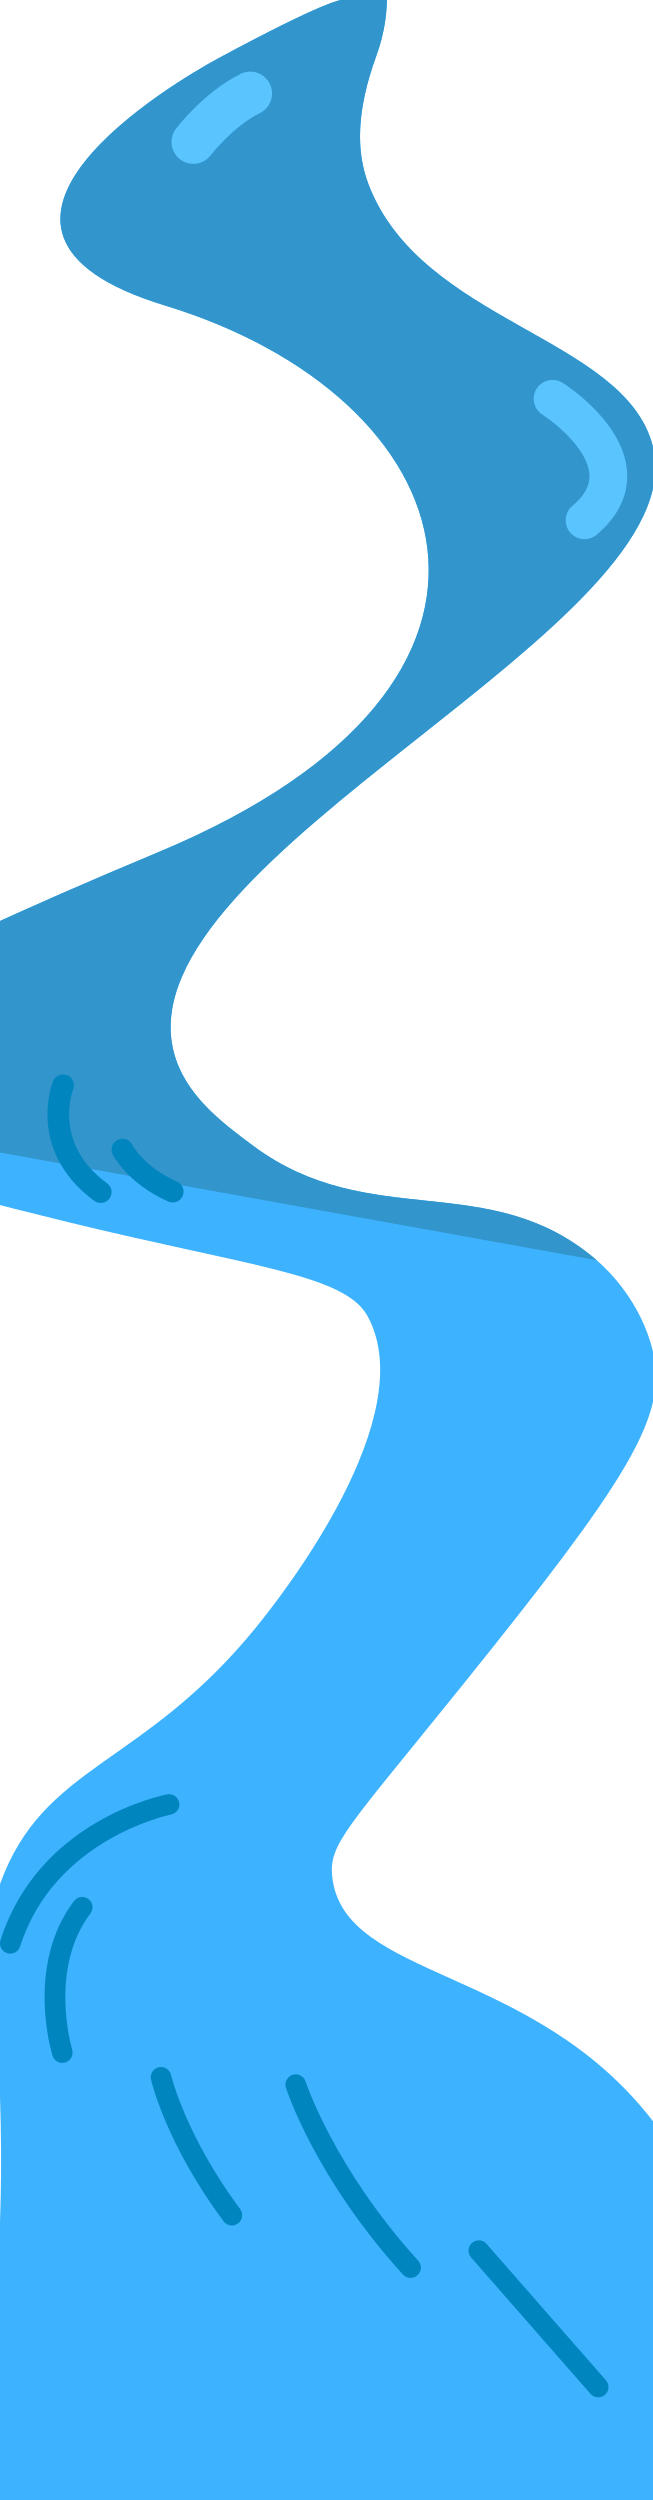
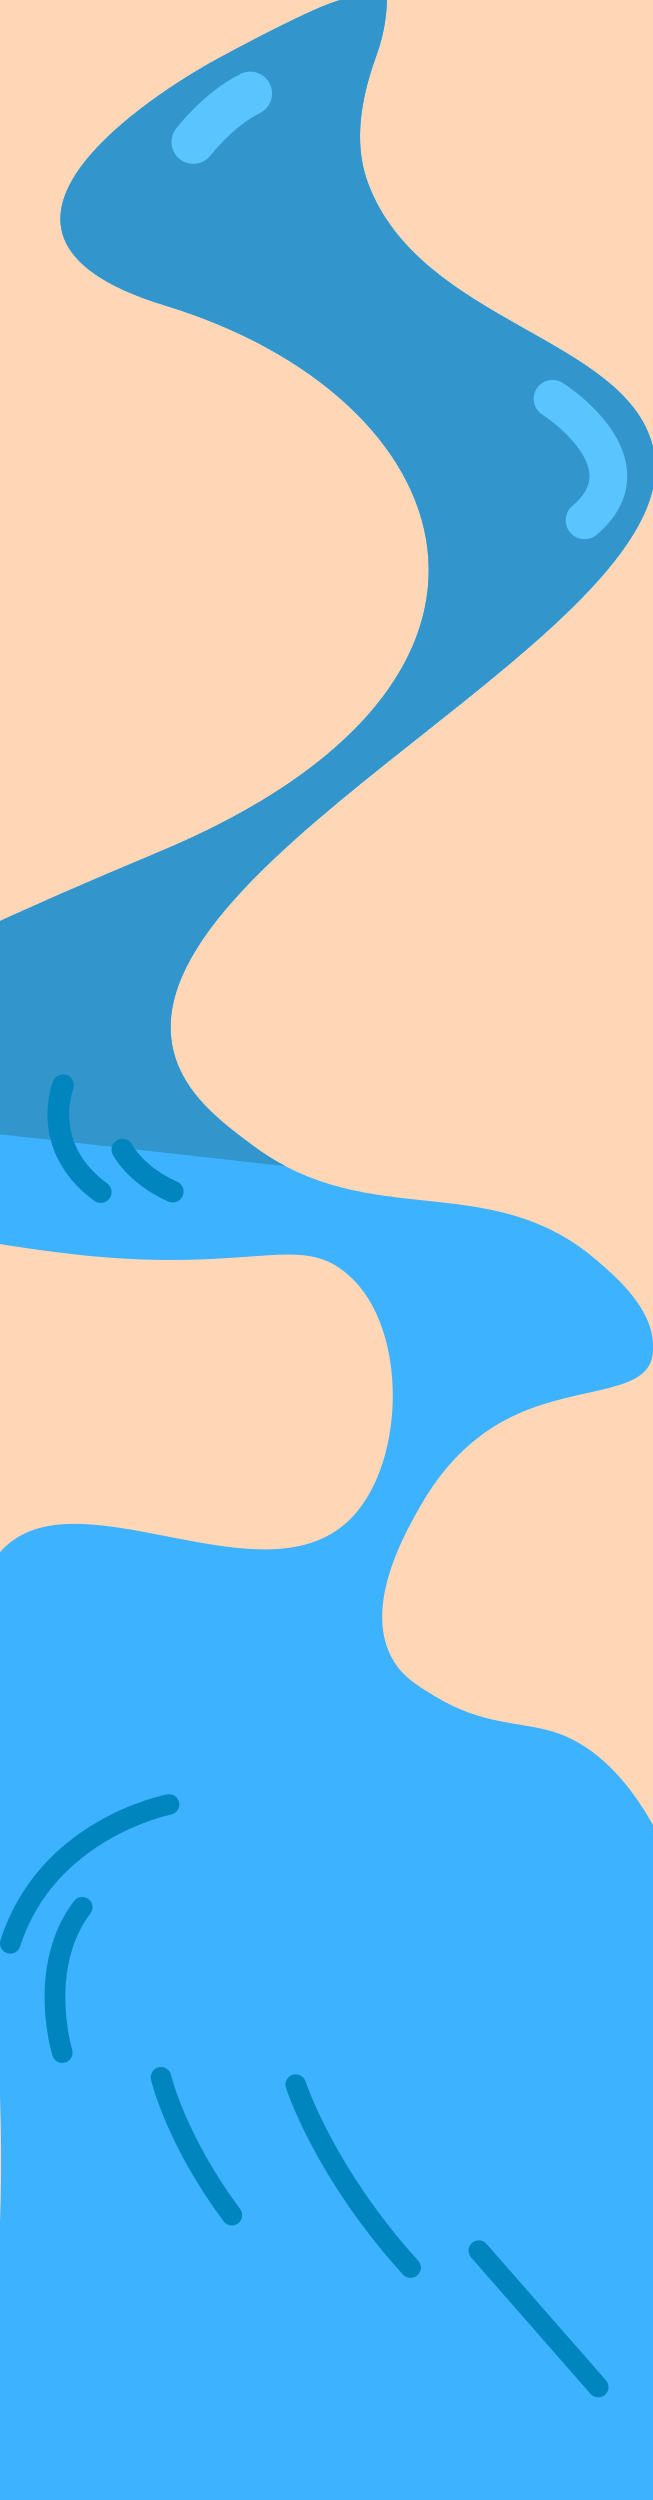
<svg xmlns="http://www.w3.org/2000/svg" version="1.1" id="Calque_2_1_" x="0px" y="0px" viewBox="0 0 1920 7352" style="enable-background:new 0 0 1920 7352;" xml:space="preserve">
  <style type="text/css">
- 	.st0{fill:#3DB2FF;}
- 	.st1{fill:#3295CC;}
- 	.st2{fill:#5AC4FF;}
- 	.st3{fill:#0085BF;}
+ 	.st0{fill:#FFD7B6;stroke:#000000;stroke-miterlimit:10;}
+ 	.st1{fill:#3DB2FF;}
+ 	.st2{fill:#3295CC;}
+ 	.st3{fill:#5AC4FF;}
+ 	.st4{fill:#0085BF;}
</style>
-   <path class="st0" d="M1003.1,0c0,0-43.3,0-362.9,172.5C527,233.7-238.4,678.1,484.7,898.3c879.2,267.7,1185.9,1104.3-17.3,1607  c-819.3,342.3-1259.9,580.4-1241.8,744.3c4,36.5,39,116.1,974,344.3c535.4,130.7,814.1,153.6,881.3,276.5  c161.1,294.7-250.3,820-328.3,915.8c-335,411.5-624.3,400.3-752.5,754.1c-58.1,160.3-13.7,205.3,0,628.3  C28,7033-145.8,7165,0.1,7351.9c137.3,175.8,301.6,72.3,1443.7,181.8c357.6,34.3,466.8,56.4,570.2-25.9  c257.5-204.9,221.7-860.3-94-1270.1c-353.4-458.6-908-415.3-942.8-717.1c-11.3-97.8,42.4-142,380.2-561.6  c492.1-611.3,608.2-795.9,562.7-985c-34.9-144.9-130.7-238.1-165.2-267.8c-316.6-272.6-666.3-80.5-1010.9-337  c-91.3-67.9-201.4-149.9-233.3-276.5C365.4,2516.1,2053.3,1841.9,1920,1313c-81.5-323.1-682.3-363.5-836.9-772.4  c-36.1-95.5-35.1-215.5,23.7-376.7C1305.8-381.3,467.4-803.3,1003.1,0z" />
-   <path class="st0" d="M2739.7,3550.8" />
-   <path class="st0" d="M2601.5,6039.1" />
-   <path class="st1" d="M1754.9,3706.2c-316.6-272.6-666.3-80.5-1010.9-337c-91.3-67.9-201.4-149.9-233.3-276.5  C365.4,2516.1,2053.3,1841.9,1920,1313c-81.5-323.1-682.3-363.5-836.9-772.4c-36.1-95.5-35.1-215.5,23.7-376.7  c199-545.2-639.4-967.2-103.7-163.9c0,0-43.3,0-362.9,172.5C527,233.7-238.4,678.1,484.7,898.3c879.2,267.7,1185.9,1104.3-17.3,1607  c-819.3,342.3-1259.9,580.4-1241.8,744.3" />
-   <path class="st2" d="M729.2,210.9c26.1-2.7,52.2,10.7,64.3,35.6c15.6,31.8,2.6,70.3-29.2,86.1c-78.8,38.8-144.1,123.1-144.7,124  c-21.6,28.1-61.9,33.5-90,12.1c-28.1-21.4-33.6-61.7-12.2-90c3.4-4.4,83.7-109,190.2-161.4C714.6,213.7,721.8,211.7,729.2,210.9z" />
-   <path class="st2" d="M1719,1585.7c-15.8,0-31.5-6.7-42.4-19.7c-19.8-23.4-16.8-58.3,6.5-78.2c36-30.3,52.5-60.8,50.3-92.8  c-4.9-74.4-101.4-152-138.3-175.6c-25.8-16.5-33.3-50.7-16.8-76.5c16.5-25.8,50.6-33.4,76.5-16.9c18.3,11.6,179.6,118.2,189.3,261.4  c3.2,47.4-9.7,117.9-89.4,185.3C1744.3,1581.4,1731.6,1585.7,1719,1585.7L1719,1585.7z" />
-   <path class="st3" d="M296.2,3537.7c-6.5,0-13.2-2-18.8-6.1c-104.2-76.3-132-167.5-136.9-230.6c-5.4-68.4,14.5-119.1,15.4-121.2  c6.5-16.4,25.2-24.4,41.5-17.8c16.4,6.5,24.3,25.1,17.8,41.4c-2.7,6.9-59.6,159.9,99.9,276.7c14.2,10.5,17.3,30.4,6.9,44.6  C315.7,3533.2,306,3537.8,296.2,3537.7L296.2,3537.7z" />
-   <path class="st3" d="M507.8,3536.2c-4.3,0-8.7-0.9-12.9-2.7c-119.9-53-161.8-135.2-163.5-138.6c-7.8-15.8-1.4-35,14.5-42.8  c15.7-7.8,34.8-1.4,42.7,14.2c0.7,1.4,35.3,66,132.2,108.8c16.1,7.1,23.5,26,16.3,42.2C531.8,3529.1,520.1,3536.2,507.8,3536.2  L507.8,3536.2z" />
-   <path class="st3" d="M1736.5,7039.9l-351.3-401.3c-11-12.6-9.8-31.6,2.8-42.7c12.5-11,31.6-9.8,42.7,2.8l351.3,401.3  c11,12.6,9.8,31.6-2.8,42.7c-6.9,6-15.6,8.4-24,7.2C1748.1,7048.9,1741.5,7045.6,1736.5,7039.9z" />
-   <path class="st3" d="M179.1,6066.3c-11.3-1.5-21.2-9.5-24.8-21.1c-3.3-10.8-79.5-266.2,63.4-454.7c10.1-13.3,29.1-16,42.4-5.9  c13.3,10.1,15.9,29,5.9,42.4c-124,163.5-54.5,398.1-53.8,400.4l0,0c4.8,16-4.1,32.9-20.1,37.8  C187.7,6066.5,183.3,6066.8,179.1,6066.3L179.1,6066.3z" />
-   <path class="st3" d="M26.2,5745.1c-1.7-0.2-3.4-0.6-5.1-1.2c-15.9-5.1-24.7-22.1-19.7-38c112.2-352.6,474.7-426.1,490.1-429  c16.5-3.2,32.2,7.5,35.4,23.9c3.2,16.4-7.5,32.2-23.9,35.4c-3.4,0.7-342.8,70.2-443.8,388C54.6,5738.5,40.5,5747,26.2,5745.1  L26.2,5745.1z" />
-   <path class="st3" d="M1203.3,6698.6c-6.8-0.9-13.3-4.1-18.3-9.6c-256.6-282.5-340.6-538.6-344.1-549.4c-5.1-15.9,3.7-32.8,19.6-38  c16-5.1,32.9,3.6,38.1,19.5c0.8,2.5,84.1,255,331.3,527.2c11.3,12.3,10.3,31.5-2,42.7C1220.9,6697.2,1211.8,6699.7,1203.3,6698.6  L1203.3,6698.6z" />
-   <path class="st3" d="M677.8,6544.5c-7.8-1.1-15.2-5.1-20.2-11.9c-168-226.1-211.8-409.2-213.5-416.9c-3.8-16.2,6.4-32.5,22.6-36.3  c16.2-3.8,32.5,6.4,36.3,22.6c0.4,1.7,42.6,178.4,203.2,394.5c9.9,13.4,7.2,32.3-6.3,42.3C693.2,6543.7,685.2,6545.5,677.8,6544.5  L677.8,6544.5z" />
+   <rect x="-267.4" y="-75" class="st0" width="2332.8" height="7776" />
+   <path class="st1" d="M1003.1,0c0,0-43.3,0-362.9,172.5C527,233.7-238.4,678.1,484.7,898.3c879.2,267.7,1185.9,1104.3-17.3,1607  c-819.3,342.3-1259.9,580.4-1241.8,744.3c0.3,2.8,0.9,4.9,1.9,9.2c70.5,312.8,755.5,400.3,945,424.5c486,62.1,657.8-32.5,791.4,26.4  c23.6,10.4,43,23.9,63.9,42.7c171.1,153.9,165.5,542.3,8.6,708.5C781.2,4731.3,217.7,4315.5,0,4564.6  c-184.3,210.9-33.9,799.1-24.6,1069c0.2,6.2,1.9,56.7,4.9,125.8c1,21.7,2,44.9,3.4,71.1c6.3,125.9,11.5,184,16.5,338.1  C28,7033-145.8,7165,0.1,7351.9c137.3,175.8,301.6,72.3,1443.7,181.8c451.1,43.2,476.3,35.9,570.2-25.9  c216.8-142.7,137-628.6,16.1-1534.8c-31.6-236.7-56-425.3-69.1-527c-115.1-244.6-242-325.7-337-354.2  c-95.8-28.8-205.2-18.1-345.6-103.7c-53.4-32.5-92.3-56.2-121-103.7c-89.1-147.6,23.7-355,60.8-423.2  c33.3-61.2,109.1-200.7,267.6-285.3c191.3-102.2,401.3-70.2,431.2-180.3c2-7.4,2.4-12.7,3.1-21.5c9.8-118.1-105.6-216.5-165.2-267.8  c-316.6-272.6-666.3-80.5-1010.9-337c-91.3-67.9-201.4-149.9-233.3-276.5C365.4,2516.1,2053.3,1841.9,1920,1313  c-81.5-323.1-682.3-363.5-836.9-772.4c-36.1-95.5-35.1-215.5,23.7-376.7C1305.8-381.3,467.4-803.3,1003.1,0z" />
+   <path class="st1" d="M2739.7,3550.8" />
+   <path class="st1" d="M2601.5,6039.1" />
+   <path class="st2" d="M839.4,3429.4c-31.8-16.7-63.7-36.6-95.4-60.2c-91.3-67.9-201.4-149.9-233.3-276.5  C365.4,2516.1,2053.3,1841.9,1920,1313c-81.5-323.1-682.3-363.5-836.9-772.4c-36.1-95.5-35.1-215.5,23.7-376.7  c199-545.2-639.4-967.2-103.7-163.9c0,0-43.3,0-362.9,172.5C527,233.7-238.4,678.1,484.7,898.3c879.2,267.7,1185.9,1104.3-17.3,1607  c-819.3,342.3-1259.9,580.4-1241.8,744.3" />
+   <path class="st3" d="M729.2,210.9c26.1-2.7,52.2,10.7,64.3,35.6c15.6,31.8,2.6,70.3-29.2,86.1c-78.8,38.8-144.1,123.1-144.7,124  c-21.6,28.1-61.9,33.5-90,12.1c-28.1-21.4-33.6-61.7-12.2-90c3.4-4.4,83.7-109,190.2-161.4C714.6,213.7,721.8,211.7,729.2,210.9z" />
+   <path class="st3" d="M1719,1585.7c-15.8,0-31.5-6.7-42.4-19.7c-19.8-23.4-16.8-58.3,6.5-78.2c36-30.3,52.5-60.8,50.3-92.8  c-4.9-74.4-101.4-152-138.3-175.6c-25.8-16.5-33.3-50.7-16.8-76.5s50.6-33.4,76.5-16.9c18.3,11.6,179.6,118.2,189.3,261.4  c3.2,47.4-9.7,117.9-89.4,185.3C1744.3,1581.4,1731.6,1585.7,1719,1585.7L1719,1585.7z" />
+   <path class="st4" d="M296.2,3537.7c-6.5,0-13.2-2-18.8-6.1c-104.2-76.3-132-167.5-136.9-230.6c-5.4-68.4,14.5-119.1,15.4-121.2  c6.5-16.4,25.2-24.4,41.5-17.8c16.4,6.5,24.3,25.1,17.8,41.4c-2.7,6.9-59.6,159.9,99.9,276.7c14.2,10.5,17.3,30.4,6.9,44.6  C315.7,3533.2,306,3537.8,296.2,3537.7L296.2,3537.7z" />
+   <path class="st4" d="M507.8,3536.2c-4.3,0-8.7-0.9-12.9-2.7c-119.9-53-161.8-135.2-163.5-138.6c-7.8-15.8-1.4-35,14.5-42.8  c15.7-7.8,34.8-1.4,42.7,14.2c0.7,1.4,35.3,66,132.2,108.8c16.1,7.1,23.5,26,16.3,42.2C531.8,3529.1,520.1,3536.2,507.8,3536.2  L507.8,3536.2z" />
+   <path class="st4" d="M1736.5,7039.9l-351.3-401.3c-11-12.6-9.8-31.6,2.8-42.7c12.5-11,31.6-9.8,42.7,2.8L1782,7000  c11,12.6,9.8,31.6-2.8,42.7c-6.9,6-15.6,8.4-24,7.2C1748.1,7048.9,1741.5,7045.6,1736.5,7039.9z" />
+   <path class="st4" d="M179.1,6066.3c-11.3-1.5-21.2-9.5-24.8-21.1c-3.3-10.8-79.5-266.2,63.4-454.7c10.1-13.3,29.1-16,42.4-5.9  s15.9,29,5.9,42.4c-124,163.5-54.5,398.1-53.8,400.4l0,0c4.8,16-4.1,32.9-20.1,37.8C187.7,6066.5,183.3,6066.8,179.1,6066.3  L179.1,6066.3z" />
+   <path class="st4" d="M26.2,5745.1c-1.7-0.2-3.4-0.6-5.1-1.2c-15.9-5.1-24.7-22.1-19.7-38c112.2-352.6,474.7-426.1,490.1-429  c16.5-3.2,32.2,7.5,35.4,23.9s-7.5,32.2-23.9,35.4c-3.4,0.7-342.8,70.2-443.8,388C54.6,5738.5,40.5,5747,26.2,5745.1L26.2,5745.1z" />
+   <path class="st4" d="M1203.3,6698.6c-6.8-0.9-13.3-4.1-18.3-9.6c-256.6-282.5-340.6-538.6-344.1-549.4c-5.1-15.9,3.7-32.8,19.6-38  c16-5.1,32.9,3.6,38.1,19.5c0.8,2.5,84.1,255,331.3,527.2c11.3,12.3,10.3,31.5-2,42.7C1220.9,6697.2,1211.8,6699.7,1203.3,6698.6  L1203.3,6698.6z" />
+   <path class="st4" d="M677.8,6544.5c-7.8-1.1-15.2-5.1-20.2-11.9c-168-226.1-211.8-409.2-213.5-416.9c-3.8-16.2,6.4-32.5,22.6-36.3  s32.5,6.4,36.3,22.6c0.4,1.7,42.6,178.4,203.2,394.5c9.9,13.4,7.2,32.3-6.3,42.3C693.2,6543.7,685.2,6545.5,677.8,6544.5  L677.8,6544.5z" />
</svg>
